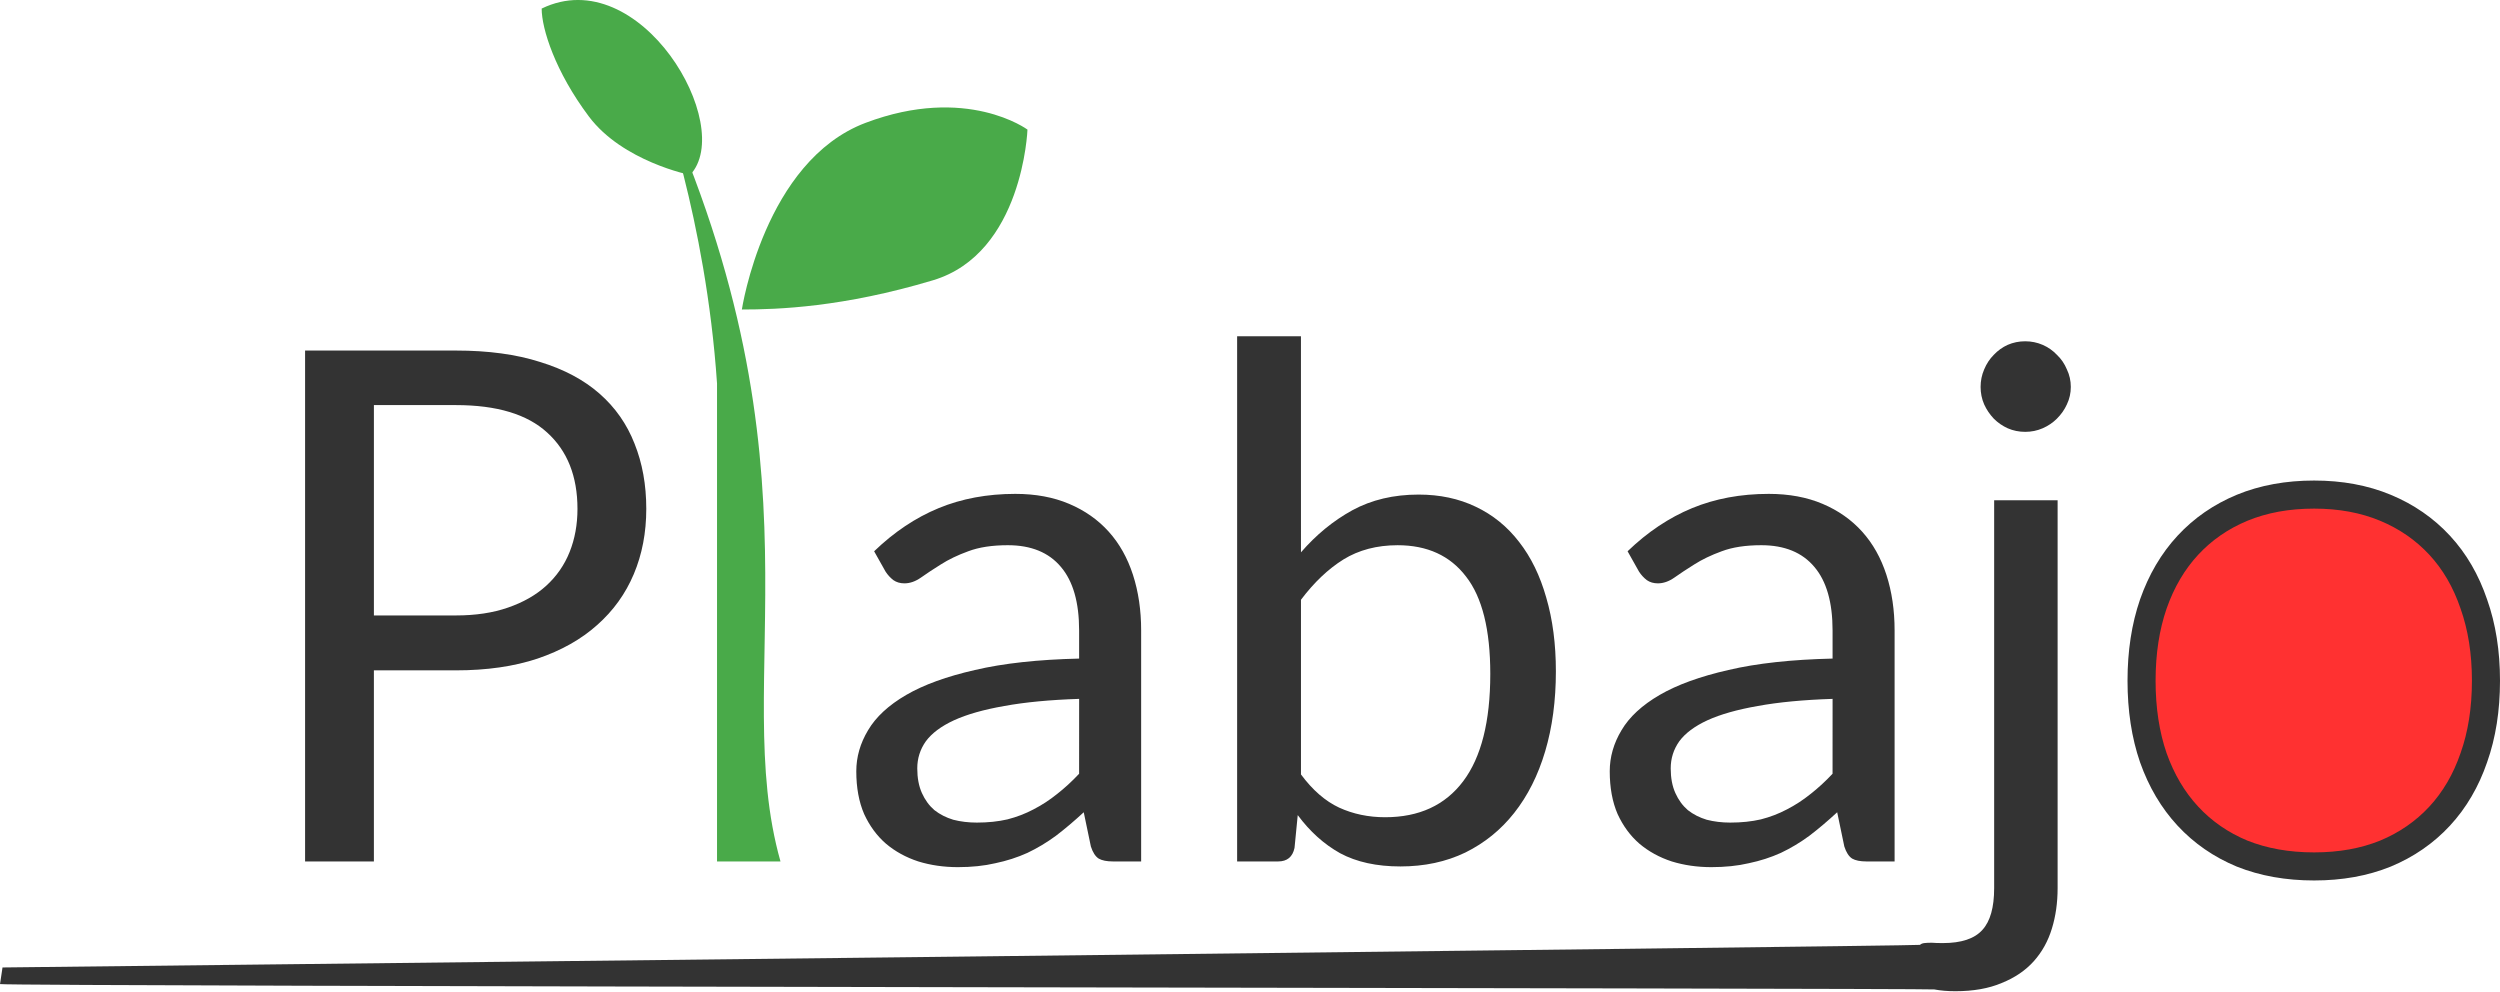
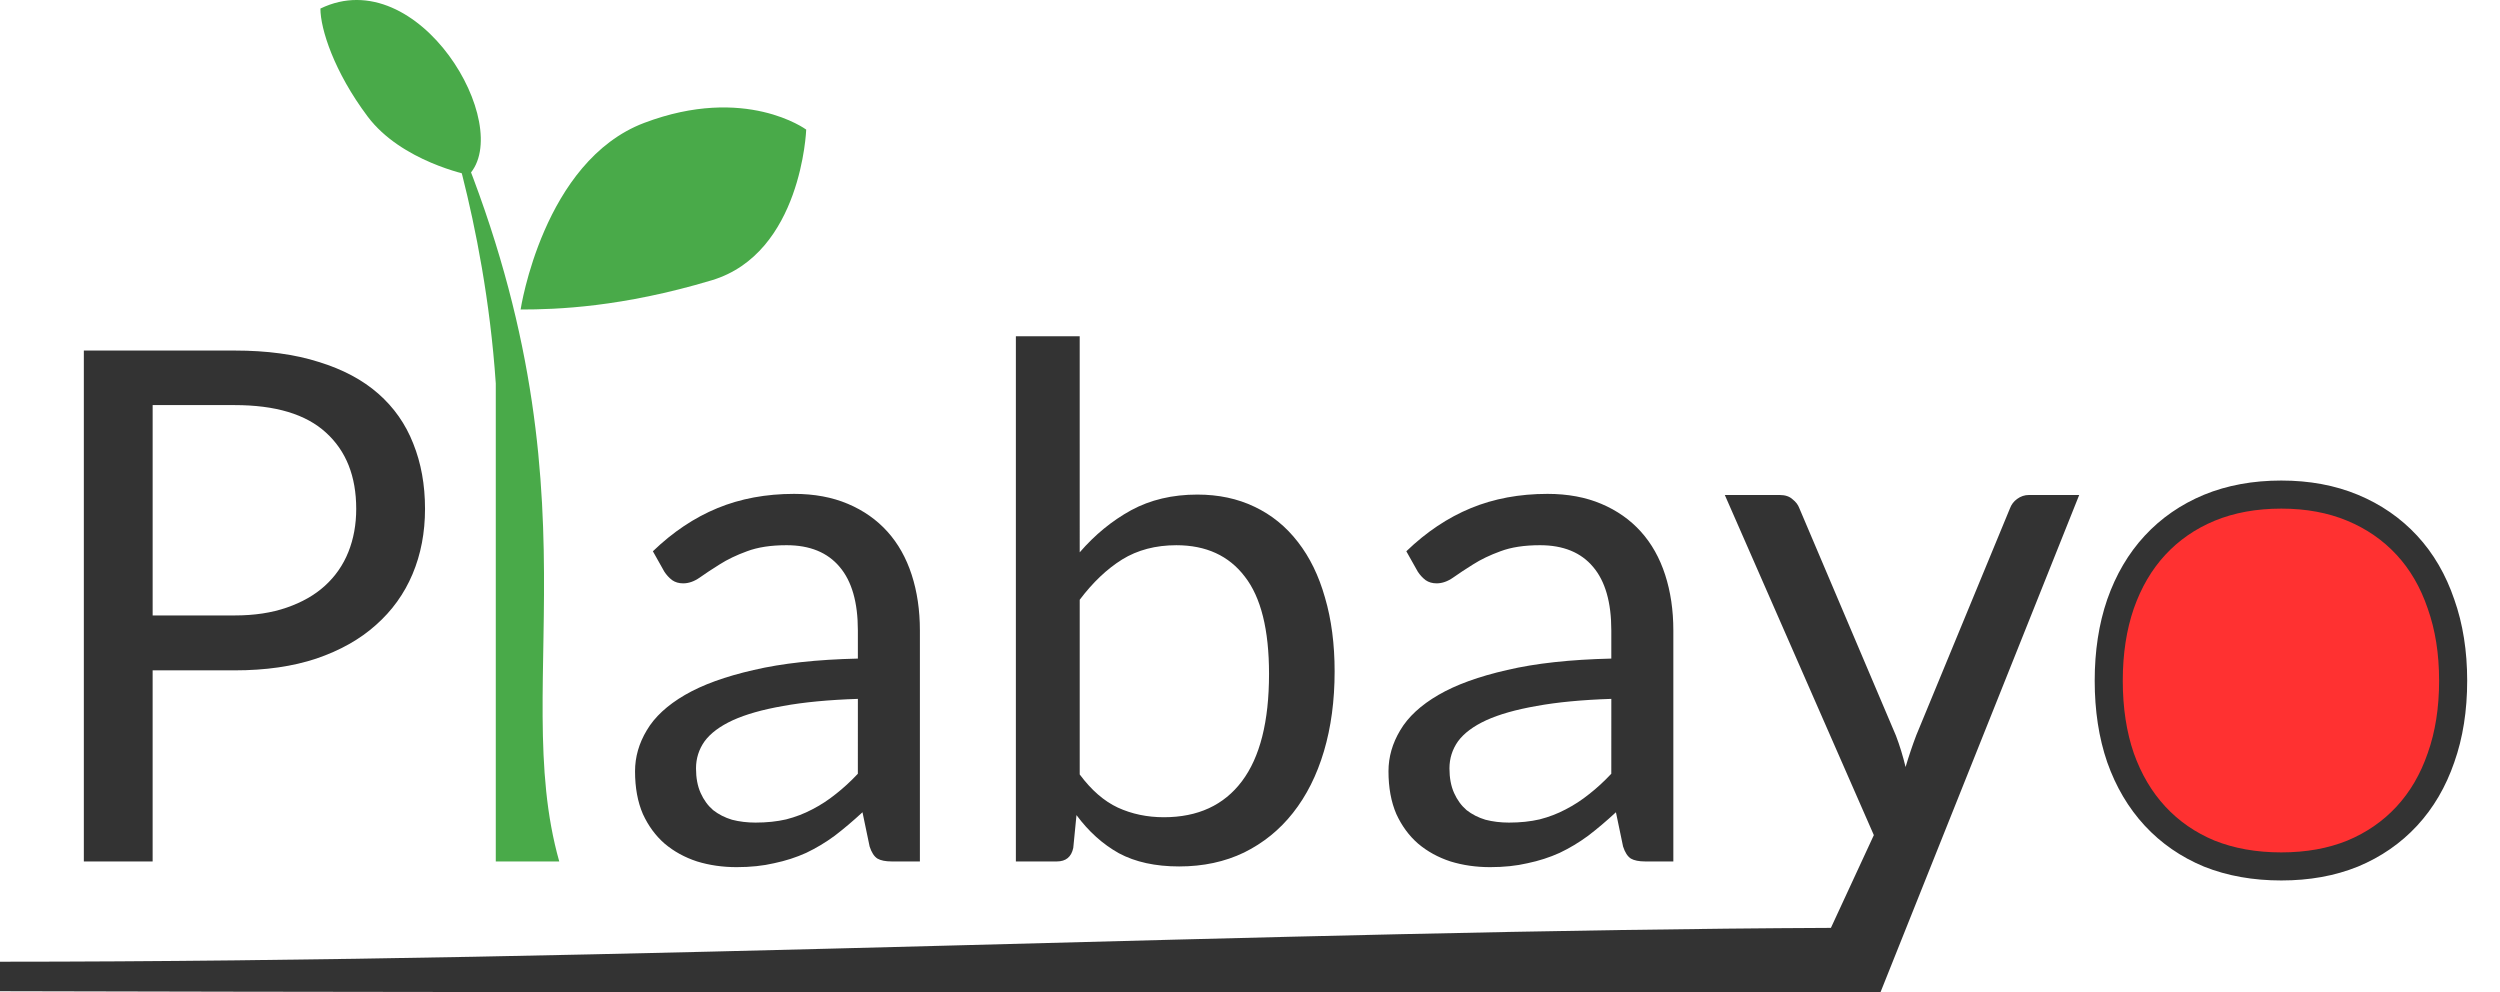
<svg xmlns="http://www.w3.org/2000/svg" width="178.108mm" height="70.618mm" viewBox="0 0 178.108 70.618" version="1.1" id="svg40294">
-   <defs id="defs40291" />
+   <defs id="defs40291">
+     <rect x="135.289" y="335.119" width="292.918" height="343.807" id="rect3365" />
+   </defs>
  <g id="layer1" transform="translate(-3.701921,-51.4878)">
    <g aria-label="Plabajo" id="text41105" style="font-size:50.8px;line-height:1.25;stroke-width:0.265">
-       <path d="m 36.182,95.334 q 2.108,0 3.708,-0.559 1.626,-0.559 2.718,-1.549 1.118,-1.016 1.676,-2.413 0.559,-1.397 0.559,-3.073 0,-3.48 -2.159,-5.436 -2.134,-1.956 -6.502,-1.956 h -5.842 v 14.986 z m 0,-18.872 q 3.454,0 5.994,0.813 2.565,0.787 4.242,2.261 1.676,1.473 2.489,3.556 0.838,2.083 0.838,4.648 0,2.54 -0.889,4.648 -0.889,2.108 -2.616,3.632 -1.702,1.524 -4.242,2.388 -2.515,0.838 -5.817,0.838 h -5.842 V 112.86 h -4.902 V 76.462 Z" style="font-family:Lato;-inkscape-font-specification:Lato;fill:#333333;fill-opacity:1" id="path44810" />
-       <path id="path44812" style="font-family:Lato;-inkscape-font-specification:Lato;fill:#49aa49;fill-opacity:1;stroke-width:1" d="m 191.33,219.312 v 0 c 0,0 12.707,33.924 15.732,78.543 v 128.701 h 17.088 C 210.174,377.095 237.927,321.58 191.33,219.312 Z" transform="scale(0.2645833)" />
-       <path d="m 80.583,101.278 q -3.124,0.102 -5.334,0.508 -2.184,0.381 -3.581,1.016 -1.372,0.635 -2.007,1.499 -0.61,0.864 -0.61,1.93 0,1.016 0.33,1.753 0.33,0.737 0.889,1.219 0.584,0.457 1.346,0.686 0.787,0.203 1.676,0.203 1.194,0 2.184,-0.229 0.991,-0.254 1.854,-0.711 0.889,-0.457 1.676,-1.092 0.813,-0.635 1.575,-1.448 z m -14.605,-10.516 q 2.134,-2.057 4.597,-3.073 2.464,-1.016 5.461,-1.016 2.159,0 3.835,0.711 1.676,0.711 2.819,1.981 1.143,1.27 1.727,3.073 0.584,1.803 0.584,3.962 V 112.86 h -2.007 q -0.66,0 -1.016,-0.203 -0.356,-0.229 -0.559,-0.864 l -0.508,-2.438 q -1.016,0.94 -1.981,1.676 -0.965,0.711 -2.032,1.219 -1.067,0.483 -2.286,0.737 -1.194,0.279 -2.667,0.279 -1.499,0 -2.819,-0.406 -1.321,-0.432 -2.311,-1.27 -0.965,-0.838 -1.549,-2.108 -0.559,-1.295 -0.559,-3.048 0,-1.524 0.838,-2.921 0.838,-1.422 2.718,-2.515 1.88,-1.092 4.902,-1.778 3.023,-0.711 7.417,-0.813 v -2.007 q 0,-2.997 -1.295,-4.521 -1.295,-1.549 -3.785,-1.549 -1.676,0 -2.819,0.432 -1.118,0.406 -1.956,0.94 -0.813,0.508 -1.422,0.94 -0.584,0.406 -1.168,0.406 -0.457,0 -0.787,-0.229 -0.33,-0.254 -0.559,-0.61 z" style="font-family:Lato;-inkscape-font-specification:Lato;fill:#333333;fill-opacity:1" id="path44814" />
-       <path d="m 96.387,106.662 q 1.245,1.676 2.718,2.362 1.499,0.686 3.277,0.686 3.632,0 5.563,-2.565 1.93,-2.565 1.93,-7.645 0,-4.724 -1.727,-6.934 -1.702,-2.235 -4.877,-2.235 -2.21,0 -3.861,1.016 -1.626,1.016 -3.023,2.87 z m 0,-15.824 q 1.626,-1.88 3.658,-2.997 2.057,-1.118 4.724,-1.118 2.261,0 4.064,0.864 1.829,0.864 3.099,2.515 1.27,1.626 1.93,3.962 0.686,2.337 0.686,5.258 0,3.124 -0.762,5.69 -0.762,2.565 -2.21,4.394 -1.422,1.803 -3.48,2.819 -2.057,0.991 -4.623,0.991 -2.54,0 -4.293,-0.94 -1.727,-0.965 -3.023,-2.718 l -0.229,2.337 q -0.203,0.965 -1.168,0.965 h -2.921 V 75.446 h 4.547 z" style="font-family:Lato;-inkscape-font-specification:Lato;fill:#333333;fill-opacity:1" id="path44816" />
-       <path d="m 134.261,101.278 q -3.124,0.102 -5.334,0.508 -2.184,0.381 -3.581,1.016 -1.372,0.635 -2.007,1.499 -0.61,0.864 -0.61,1.93 0,1.016 0.33,1.753 0.33,0.737 0.889,1.219 0.584,0.457 1.346,0.686 0.787,0.203 1.676,0.203 1.194,0 2.184,-0.229 0.991,-0.254 1.854,-0.711 0.889,-0.457 1.676,-1.092 0.813,-0.635 1.575,-1.448 z m -14.605,-10.516 q 2.134,-2.057 4.597,-3.073 2.464,-1.016 5.461,-1.016 2.159,0 3.835,0.711 1.676,0.711 2.819,1.981 1.143,1.27 1.727,3.073 0.584,1.803 0.584,3.962 V 112.86 h -2.007 q -0.66,0 -1.016,-0.203 -0.356,-0.229 -0.559,-0.864 l -0.508,-2.438 q -1.016,0.94 -1.981,1.676 -0.965,0.711 -2.032,1.219 -1.067,0.483 -2.286,0.737 -1.194,0.279 -2.667,0.279 -1.499,0 -2.819,-0.406 -1.321,-0.432 -2.311,-1.27 -0.965,-0.838 -1.549,-2.108 -0.559,-1.295 -0.559,-3.048 0,-1.524 0.838,-2.921 0.838,-1.422 2.718,-2.515 1.88,-1.092 4.902,-1.778 3.023,-0.711 7.417,-0.813 v -2.007 q 0,-2.997 -1.295,-4.521 -1.295,-1.549 -3.785,-1.549 -1.676,0 -2.819,0.432 -1.118,0.406 -1.956,0.94 -0.813,0.508 -1.422,0.94 -0.584,0.406 -1.168,0.406 -0.457,0 -0.787,-0.229 -0.33,-0.254 -0.559,-0.61 z" style="font-family:Lato;-inkscape-font-specification:Lato;fill:#333333;fill-opacity:1" id="path44818" />
-       <path d="M 150.293,87.13 V 114.765 c 0,1.033 -0.135,1.99 -0.406,2.87 -0.271,0.897 -0.703,1.676 -1.295,2.337 -0.593,0.66 -1.355,1.177 -2.286,1.549 -0.914,0.389 -2.015,0.584 -3.302,0.584 -0.542,0 -1.041,-0.042 -1.499,-0.127 -0.457,-0.085 -137.345,-0.212 -137.802,-0.381 l 0.178,-1.184 c 0,0 136.524,-1.525 136.609,-1.61 0.068,-0.068 0.169,-0.11 0.305,-0.127 0.135,-0.017 0.313,-0.025 0.533,-0.025 0.203,0.017 0.466,0.025 0.787,0.025 1.321,0 2.261,-0.313 2.819,-0.94 0.559,-0.61 0.838,-1.6 0.838,-2.972 V 87.13 Z m 0.94,-8.077 c 0,0.44 -0.093,0.855 -0.279,1.245 -0.169,0.373 -0.406,0.711 -0.711,1.016 -0.288,0.288 -0.627,0.516 -1.016,0.686 -0.389,0.169 -0.804,0.254 -1.245,0.254 -0.44,0 -0.855,-0.085 -1.245,-0.254 -0.373,-0.169 -0.703,-0.398 -0.991,-0.686 -0.288,-0.305 -0.516,-0.643 -0.686,-1.016 -0.169,-0.389 -0.254,-0.804 -0.254,-1.245 0,-0.44 0.085,-0.855 0.254,-1.245 0.169,-0.406 0.398,-0.754 0.686,-1.041 0.288,-0.305 0.618,-0.542 0.991,-0.711 0.389,-0.169 0.804,-0.254 1.245,-0.254 0.44,0 0.855,0.085 1.245,0.254 0.389,0.169 0.728,0.406 1.016,0.711 0.305,0.288 0.542,0.635 0.711,1.041 0.186,0.389 0.279,0.804 0.279,1.245 z" style="font-family:Lato;-inkscape-font-specification:Lato;fill:#333333;fill-opacity:1" id="path44820" />
-       <path d="m 168.567,86.723 c 1.88,0 3.573,0.313 5.08,0.94 1.507,0.627 2.794,1.516 3.861,2.667 1.067,1.151 1.88,2.548 2.438,4.191 0.576,1.626 0.864,3.446 0.864,5.461 0,2.032 -0.288,3.861 -0.864,5.486 -0.559,1.626 -1.372,3.014 -2.438,4.166 -1.067,1.151 -2.354,2.04 -3.861,2.667 -1.507,0.61 -3.2,0.914 -5.08,0.914 -1.897,0 -3.607,-0.305 -5.131,-0.914 -1.507,-0.627 -2.794,-1.516 -3.861,-2.667 -1.067,-1.151 -1.888,-2.54 -2.464,-4.166 -0.559,-1.626 -0.838,-3.454 -0.838,-5.486 0,-2.015 0.279,-3.835 0.838,-5.461 0.576,-1.643 1.397,-3.04 2.464,-4.191 1.067,-1.151 2.354,-2.04 3.861,-2.667 1.524,-0.627 3.234,-0.94 5.131,-0.94 z" style="font-family:Lato;-inkscape-font-specification:Lato;fill:#ff3131;fill-opacity:1;stroke:#333333;stroke-width:2;stroke-miterlimit:4;stroke-dasharray:none;stroke-opacity:1" id="path44822" />
+       <path d="m 20.419,95.334 q 2.108,0 3.708,-0.559 1.626,-0.559 2.718,-1.549 1.118,-1.016 1.676,-2.413 0.559,-1.397 0.559,-3.073 0,-3.48 -2.159,-5.436 -2.134,-1.956 -6.502,-1.956 h -5.842 v 14.986 z m 0,-18.872 q 3.454,0 5.994,0.813 2.565,0.787 4.242,2.261 1.676,1.473 2.489,3.556 0.838,2.083 0.838,4.648 0,2.54 -0.889,4.648 -0.889,2.108 -2.616,3.632 -1.702,1.524 -4.242,2.388 -2.515,0.838 -5.817,0.838 h -5.842 V 112.86 H 9.675 V 76.462 Z" style="font-family:Lato;-inkscape-font-specification:Lato;fill:#333333;fill-opacity:1" id="path44810" />
+       <path id="path44812" style="font-family:Lato;-inkscape-font-specification:Lato;fill:#49aa49;fill-opacity:1;stroke-width:0.265" d="m 34.86,58.026 v 0 c 0,0 3.362,8.976 4.163,20.781 v 34.052 h 4.521 c -3.698,-13.087 3.645,-27.775 -8.684,-54.833 z" />
+       <path d="m 64.82,101.278 q -3.124,0.102 -5.334,0.508 -2.184,0.381 -3.581,1.016 -1.372,0.635 -2.007,1.499 -0.61,0.864 -0.61,1.93 0,1.016 0.33,1.753 0.33,0.737 0.889,1.219 0.584,0.457 1.346,0.686 0.787,0.203 1.676,0.203 1.194,0 2.184,-0.229 0.991,-0.254 1.854,-0.711 0.889,-0.457 1.676,-1.092 0.813,-0.635 1.575,-1.448 z m -14.605,-10.516 q 2.134,-2.057 4.597,-3.073 2.464,-1.016 5.461,-1.016 2.159,0 3.835,0.711 1.676,0.711 2.819,1.981 1.143,1.27 1.727,3.073 0.584,1.803 0.584,3.962 V 112.86 h -2.007 q -0.66,0 -1.016,-0.203 -0.356,-0.229 -0.559,-0.864 l -0.508,-2.438 q -1.016,0.94 -1.981,1.676 -0.965,0.711 -2.032,1.219 -1.067,0.483 -2.286,0.737 -1.194,0.279 -2.667,0.279 -1.499,0 -2.819,-0.406 -1.321,-0.432 -2.311,-1.27 -0.965,-0.838 -1.549,-2.108 -0.559,-1.295 -0.559,-3.048 0,-1.524 0.838,-2.921 0.838,-1.422 2.718,-2.515 1.88,-1.092 4.902,-1.778 3.023,-0.711 7.417,-0.813 v -2.007 q 0,-2.997 -1.295,-4.521 -1.295,-1.549 -3.785,-1.549 -1.676,0 -2.819,0.432 -1.118,0.406 -1.956,0.94 -0.813,0.508 -1.422,0.94 -0.584,0.406 -1.168,0.406 -0.457,0 -0.787,-0.229 -0.33,-0.254 -0.559,-0.61 z" style="font-family:Lato;-inkscape-font-specification:Lato;fill:#333333;fill-opacity:1" id="path44814" />
+       <path d="m 80.624,106.662 q 1.245,1.676 2.718,2.362 1.499,0.686 3.277,0.686 3.632,0 5.563,-2.565 1.93,-2.565 1.93,-7.645 0,-4.724 -1.727,-6.934 -1.702,-2.235 -4.877,-2.235 -2.21,0 -3.861,1.016 -1.626,1.016 -3.023,2.87 z m 0,-15.824 q 1.626,-1.88 3.658,-2.997 2.057,-1.118 4.724,-1.118 2.261,0 4.064,0.864 1.829,0.864 3.099,2.515 1.27,1.626 1.93,3.962 0.686,2.337 0.686,5.258 0,3.124 -0.762,5.69 -0.762,2.565 -2.21,4.394 -1.422,1.803 -3.48,2.819 -2.057,0.991 -4.623,0.991 -2.54,0 -4.293,-0.94 -1.727,-0.965 -3.023,-2.718 l -0.229,2.337 q -0.203,0.965 -1.168,0.965 h -2.921 V 75.446 h 4.547 z" style="font-family:Lato;-inkscape-font-specification:Lato;fill:#333333;fill-opacity:1" id="path44816" />
+       <path d="m 118.498,101.278 q -3.124,0.102 -5.334,0.508 -2.184,0.381 -3.581,1.016 -1.372,0.635 -2.007,1.499 -0.61,0.864 -0.61,1.93 0,1.016 0.33,1.753 0.33,0.737 0.889,1.219 0.584,0.457 1.346,0.686 0.787,0.203 1.676,0.203 1.194,0 2.184,-0.229 0.991,-0.254 1.854,-0.711 0.889,-0.457 1.676,-1.092 0.813,-0.635 1.575,-1.448 z m -14.605,-10.516 q 2.134,-2.057 4.597,-3.073 2.464,-1.016 5.461,-1.016 2.159,0 3.835,0.711 1.676,0.711 2.819,1.981 1.143,1.27 1.727,3.073 0.584,1.803 0.584,3.962 V 112.86 h -2.007 q -0.66,0 -1.016,-0.203 -0.356,-0.229 -0.559,-0.864 l -0.508,-2.438 q -1.016,0.94 -1.981,1.676 -0.965,0.711 -2.032,1.219 -1.067,0.483 -2.286,0.737 -1.194,0.279 -2.667,0.279 -1.499,0 -2.819,-0.406 -1.321,-0.432 -2.311,-1.27 -0.965,-0.838 -1.549,-2.108 -0.559,-1.295 -0.559,-3.048 0,-1.524 0.838,-2.921 0.838,-1.422 2.718,-2.515 1.88,-1.092 4.902,-1.778 3.023,-0.711 7.417,-0.813 v -2.007 q 0,-2.997 -1.295,-4.521 -1.295,-1.549 -3.785,-1.549 -1.676,0 -2.819,0.432 -1.118,0.406 -1.956,0.94 -0.813,0.508 -1.422,0.94 -0.584,0.406 -1.168,0.406 -0.457,0 -0.787,-0.229 -0.33,-0.254 -0.559,-0.61 z" style="font-family:Lato;-inkscape-font-specification:Lato;fill:#333333;fill-opacity:1" id="path44818" />
+       <path id="path44820" style="font-family:Lato;-inkscape-font-specification:Lato;fill:#333333;fill-opacity:1;stroke-width:1" d="m 464.434,133.285 40.127,91.584 -11.559,24.976 c -148.809,0.66 -323.544,9.102 -493.12,9.113 l 0.071,7.941 C 145.881,267.305 483.326,267.279 506.257,267.41 l 53.6,-134.125 h -13.537 c -1.152,0 -2.208,0.353 -3.168,1.057 -0.896,0.64 -1.536,1.472 -1.92,2.496 l -25.248,61.152 c -1.024,2.688 -1.983,5.535 -2.879,8.543 -0.704,-2.944 -1.568,-5.759 -2.592,-8.447 l -26.016,-61.248 c -0.32,-0.896 -0.928,-1.696 -1.824,-2.4 -0.832,-0.768 -1.985,-1.152 -3.457,-1.152 z" transform="matrix(0.2645833,0,0,0.2645833,3.701921,51.4878)" />
+       <path d="m 166.229,86.723 c 1.88,0 3.573,0.313 5.08,0.94 1.507,0.627 2.794,1.516 3.861,2.667 1.067,1.151 1.88,2.548 2.438,4.191 0.576,1.626 0.864,3.446 0.864,5.461 0,2.032 -0.288,3.861 -0.864,5.486 -0.559,1.626 -1.372,3.014 -2.438,4.166 -1.067,1.151 -2.354,2.04 -3.861,2.667 -1.507,0.61 -3.2,0.914 -5.08,0.914 -1.897,0 -3.607,-0.305 -5.131,-0.914 -1.507,-0.627 -2.794,-1.516 -3.861,-2.667 -1.067,-1.151 -1.888,-2.54 -2.464,-4.166 -0.559,-1.626 -0.838,-3.454 -0.838,-5.486 0,-2.015 0.279,-3.835 0.838,-5.461 0.576,-1.643 1.397,-3.04 2.464,-4.191 1.067,-1.151 2.354,-2.04 3.861,-2.667 1.524,-0.627 3.234,-0.94 5.131,-0.94 z" style="font-family:Lato;-inkscape-font-specification:Lato;fill:#ff3131;fill-opacity:1;stroke:#333333;stroke-width:2;stroke-miterlimit:4;stroke-dasharray:none;stroke-opacity:1" id="path44822" />
    </g>
-     <path style="fill:#49aa49;fill-opacity:1;stroke:none;stroke-width:0.265px;stroke-linecap:butt;stroke-linejoin:miter;stroke-opacity:1" d="m 52.866,63.954 c 0,0 -4.806,-0.961 -7.21,-4.166 -2.403,-3.204 -3.364,-6.248 -3.364,-7.69 7.007,-3.401 13.878,8.354 10.574,11.856 z" id="path48159" />
-     <path style="fill:#49aa49;fill-opacity:1;stroke:none;stroke-width:0.265px;stroke-linecap:butt;stroke-linejoin:miter;stroke-opacity:1" d="m 56.555,73.538 c 0,0 1.602,-10.574 8.812,-13.298 7.21,-2.724 11.535,0.481 11.535,0.481 0,0 -0.32,8.812 -6.729,10.734 -6.409,1.923 -11.055,2.083 -13.618,2.083 z" id="path48506" />
+     <path style="fill:#49aa49;fill-opacity:1;stroke:none;stroke-width:0.265px;stroke-linecap:butt;stroke-linejoin:miter;stroke-opacity:1" d="m 37.103,63.954 c 0,0 -4.806,-0.961 -7.21,-4.166 -2.403,-3.204 -3.364,-6.248 -3.364,-7.69 7.007,-3.401 13.878,8.354 10.574,11.856 z" id="path48159" />
+     <path style="fill:#49aa49;fill-opacity:1;stroke:none;stroke-width:0.265px;stroke-linecap:butt;stroke-linejoin:miter;stroke-opacity:1" d="m 40.792,73.538 c 0,0 1.602,-10.574 8.812,-13.298 7.21,-2.724 11.535,0.481 11.535,0.481 0,0 -0.32,8.812 -6.729,10.734 -6.409,1.923 -11.055,2.083 -13.618,2.083 z" id="path48506" />
  </g>
+   <g aria-label="y" transform="matrix(0.2645833,0,0,0.2645833,86.55267,-74.9155)" id="text3363" style="font-size:192px;line-height:1.25;white-space:pre;shape-inside:url(#rect3365);fill:#333333" />
</svg>
